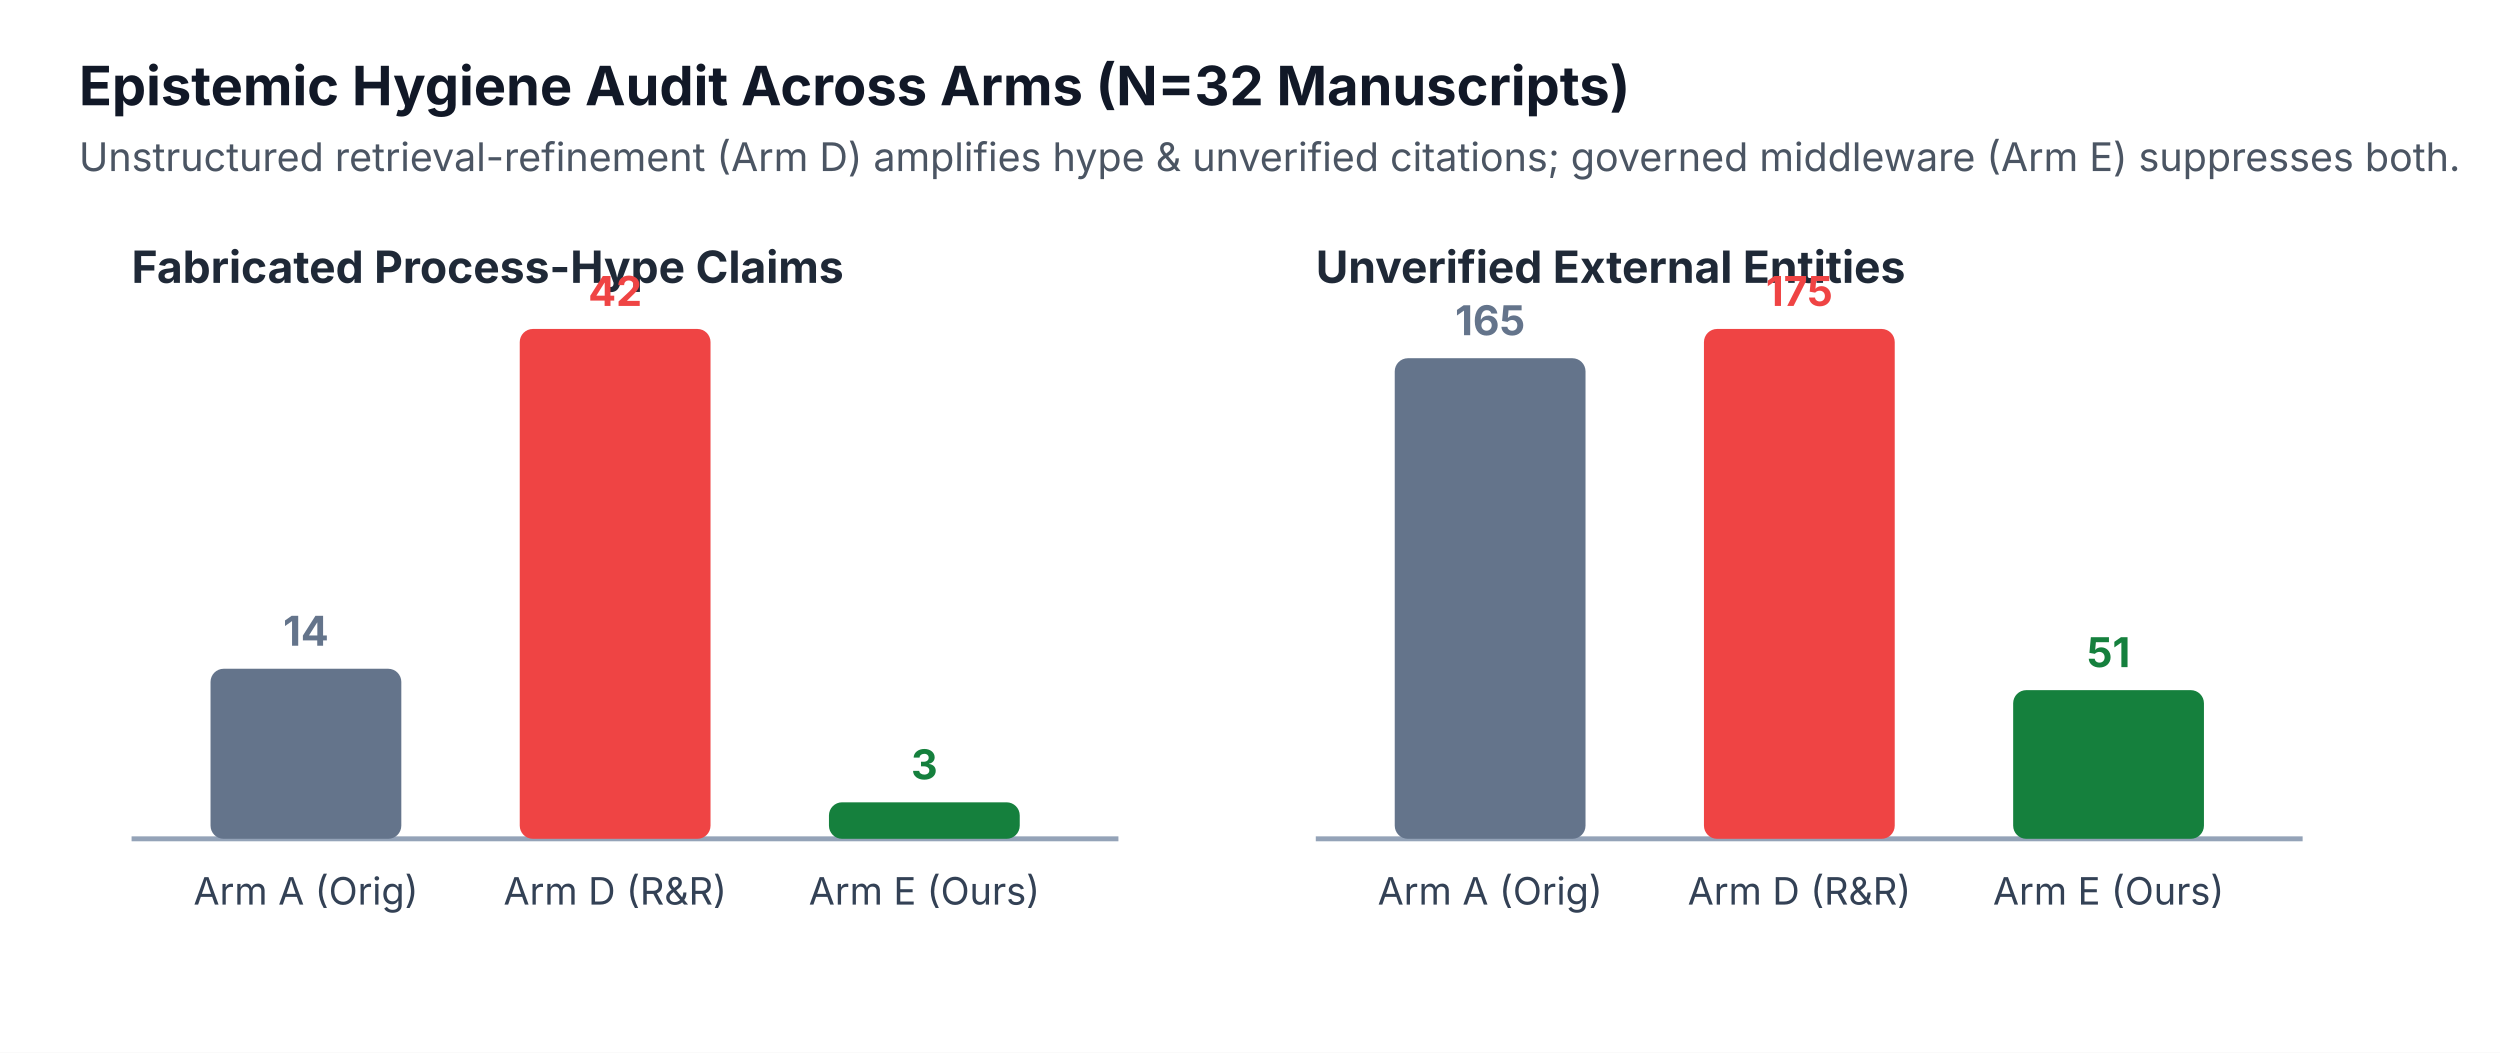
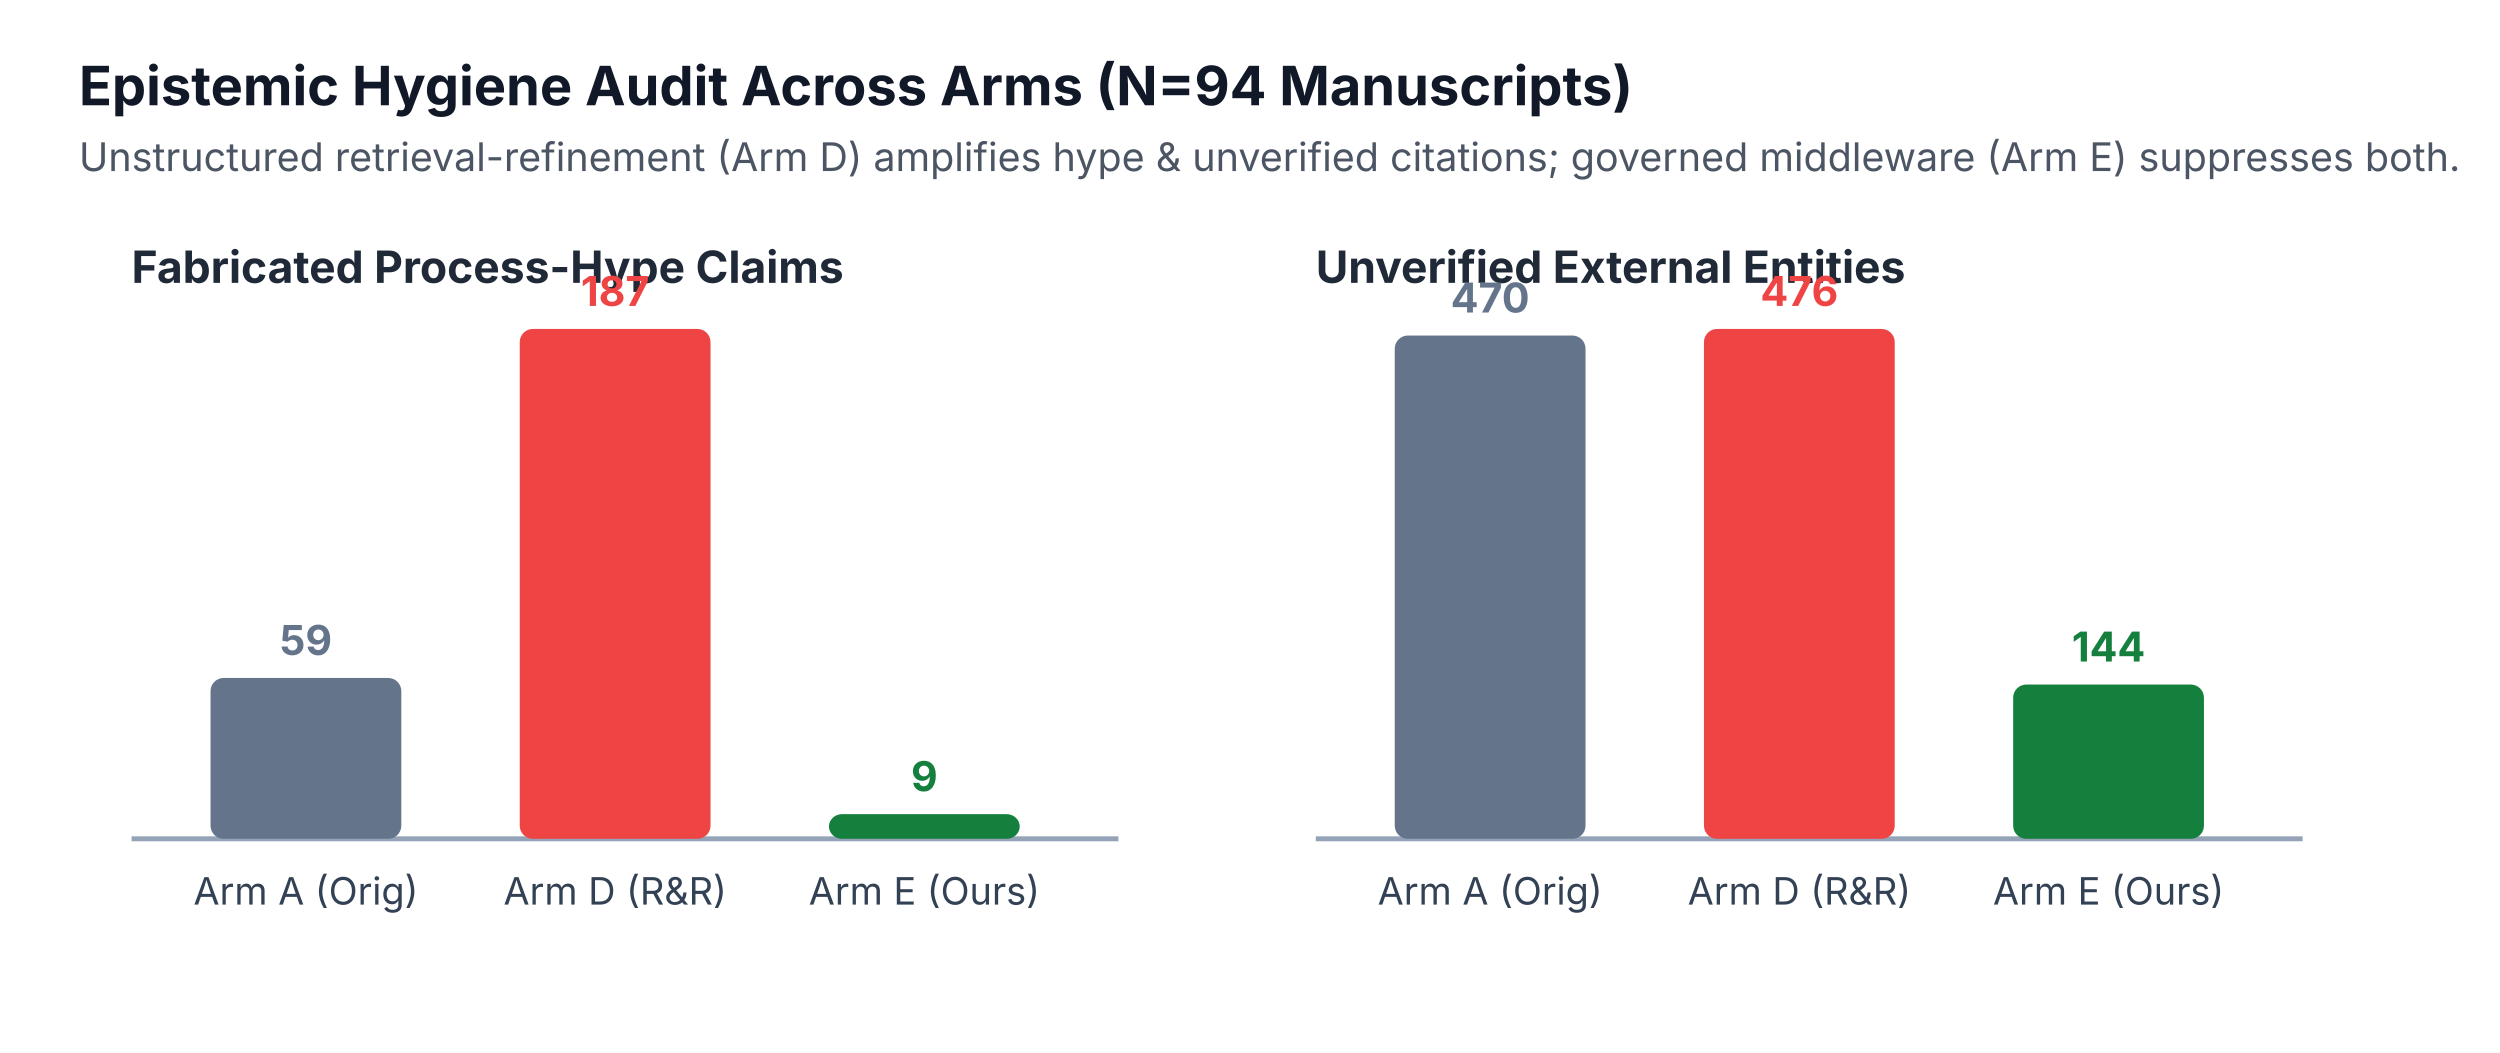
<svg xmlns="http://www.w3.org/2000/svg" viewBox="0 0 760 320" width="760" height="320" font-family="Inter, -apple-system, BlinkMacSystemFont, Segoe UI, Arial, sans-serif">
  <rect width="100%" height="100%" fill="#ffffff" />
-   <text x="24" y="32" font-size="16.5" font-weight="700" fill="#111827">Epistemic Hygiene Audit Across Arms (N=32 Manuscripts)</text>
+   <text x="24" y="32" font-size="16.5" font-weight="700" fill="#111827">Epistemic Hygiene Audit Across Arms (N=94 Manuscripts)</text>
  <text x="24" y="52" font-size="12" fill="#4b5563">Unstructured retrieval-refinement (Arm D) amplifies hype &amp; unverified citations; governed middleware (Arm E) suppresses both.</text>
  <text x="40" y="86" font-size="13.5" font-weight="700" fill="#1f2937">Fabricated Process-Hype Claims</text>
  <line x1="40" y1="255" x2="340" y2="255" stroke="#94a3b8" stroke-width="1.5" />
-   <rect x="64" y="203.3" width="58" height="51.7" rx="4" fill="#64748b" />
-   <text x="93" y="196.3" font-size="12.5" font-weight="700" fill="#64748b" text-anchor="middle">14</text>
+   <rect x="64" y="206.1" width="58" height="48.9" rx="4" fill="#64748b" />
+   <text x="93" y="199.1" font-size="12.5" font-weight="700" fill="#64748b" text-anchor="middle">59</text>
  <text x="93" y="275" font-size="11.5" fill="#334155" text-anchor="middle">Arm A (Orig)</text>
  <rect x="158" y="100.0" width="58" height="155.0" rx="4" fill="#ef4444" />
-   <text x="187" y="93.0" font-size="12.5" font-weight="700" fill="#ef4444" text-anchor="middle">42</text>
+   <text x="187" y="93.0" font-size="12.5" font-weight="700" fill="#ef4444" text-anchor="middle">187</text>
  <text x="187" y="275" font-size="11.5" fill="#334155" text-anchor="middle">Arm D (R&amp;R)</text>
-   <rect x="252" y="243.9" width="58" height="11.1" rx="4" fill="#15803d" />
-   <text x="281" y="236.9" font-size="12.5" font-weight="700" fill="#15803d" text-anchor="middle">3</text>
+   <rect x="252" y="247.5" width="58" height="7.5" rx="4" fill="#15803d" />
+   <text x="281" y="240.5" font-size="12.5" font-weight="700" fill="#15803d" text-anchor="middle">9</text>
  <text x="281" y="275" font-size="11.5" fill="#334155" text-anchor="middle">Arm E (Ours)</text>
  <text x="400" y="86" font-size="13.5" font-weight="700" fill="#1f2937">Unverified External Entities</text>
  <line x1="400" y1="255" x2="700" y2="255" stroke="#94a3b8" stroke-width="1.5" />
-   <rect x="424" y="108.9" width="58" height="146.1" rx="4" fill="#64748b" />
-   <text x="453" y="101.9" font-size="12.5" font-weight="700" fill="#64748b" text-anchor="middle">165</text>
+   <rect x="424" y="102.0" width="58" height="153.0" rx="4" fill="#64748b" />
+   <text x="453" y="95.0" font-size="12.5" font-weight="700" fill="#64748b" text-anchor="middle">470</text>
  <text x="453" y="275" font-size="11.5" fill="#334155" text-anchor="middle">Arm A (Orig)</text>
  <rect x="518" y="100.0" width="58" height="155.0" rx="4" fill="#ef4444" />
-   <text x="547" y="93.0" font-size="12.5" font-weight="700" fill="#ef4444" text-anchor="middle">175</text>
+   <text x="547" y="93.0" font-size="12.5" font-weight="700" fill="#ef4444" text-anchor="middle">476</text>
  <text x="547" y="275" font-size="11.5" fill="#334155" text-anchor="middle">Arm D (R&amp;R)</text>
-   <rect x="612" y="209.8" width="58" height="45.2" rx="4" fill="#15803d" />
-   <text x="641" y="202.8" font-size="12.5" font-weight="700" fill="#15803d" text-anchor="middle">51</text>
+   <rect x="612" y="208.1" width="58" height="46.9" rx="4" fill="#15803d" />
+   <text x="641" y="201.1" font-size="12.5" font-weight="700" fill="#15803d" text-anchor="middle">144</text>
  <text x="641" y="275" font-size="11.5" fill="#334155" text-anchor="middle">Arm E (Ours)</text>
</svg>
